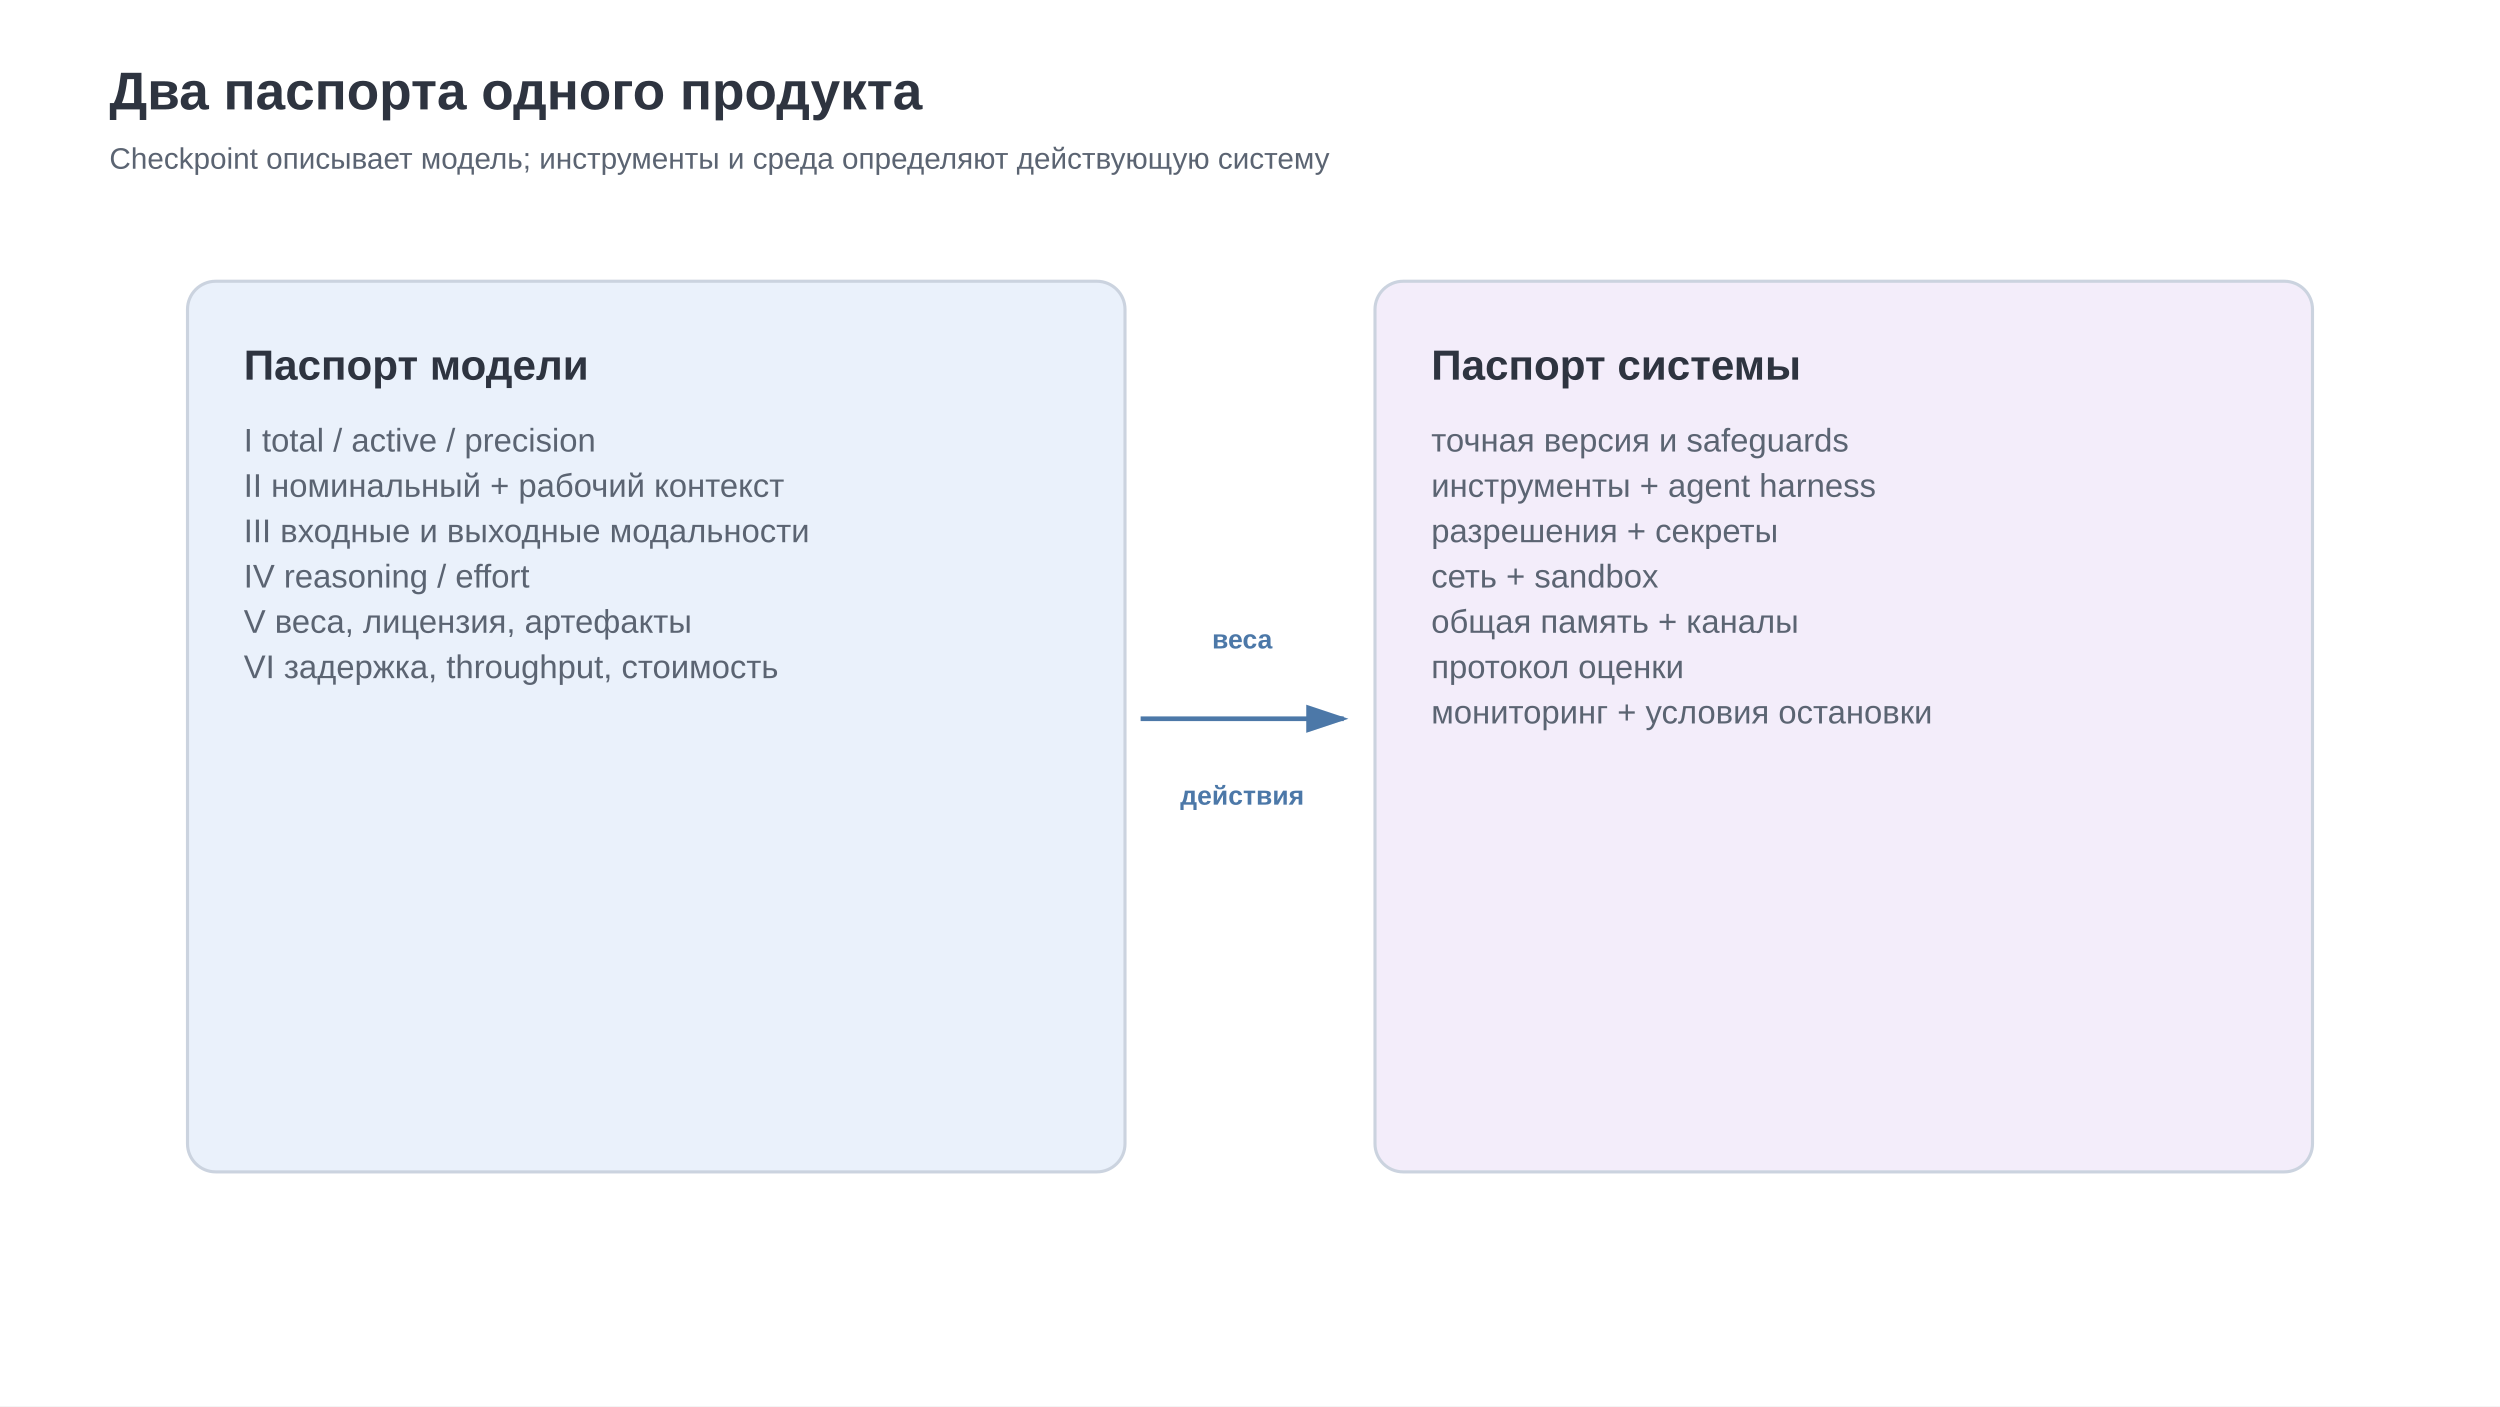
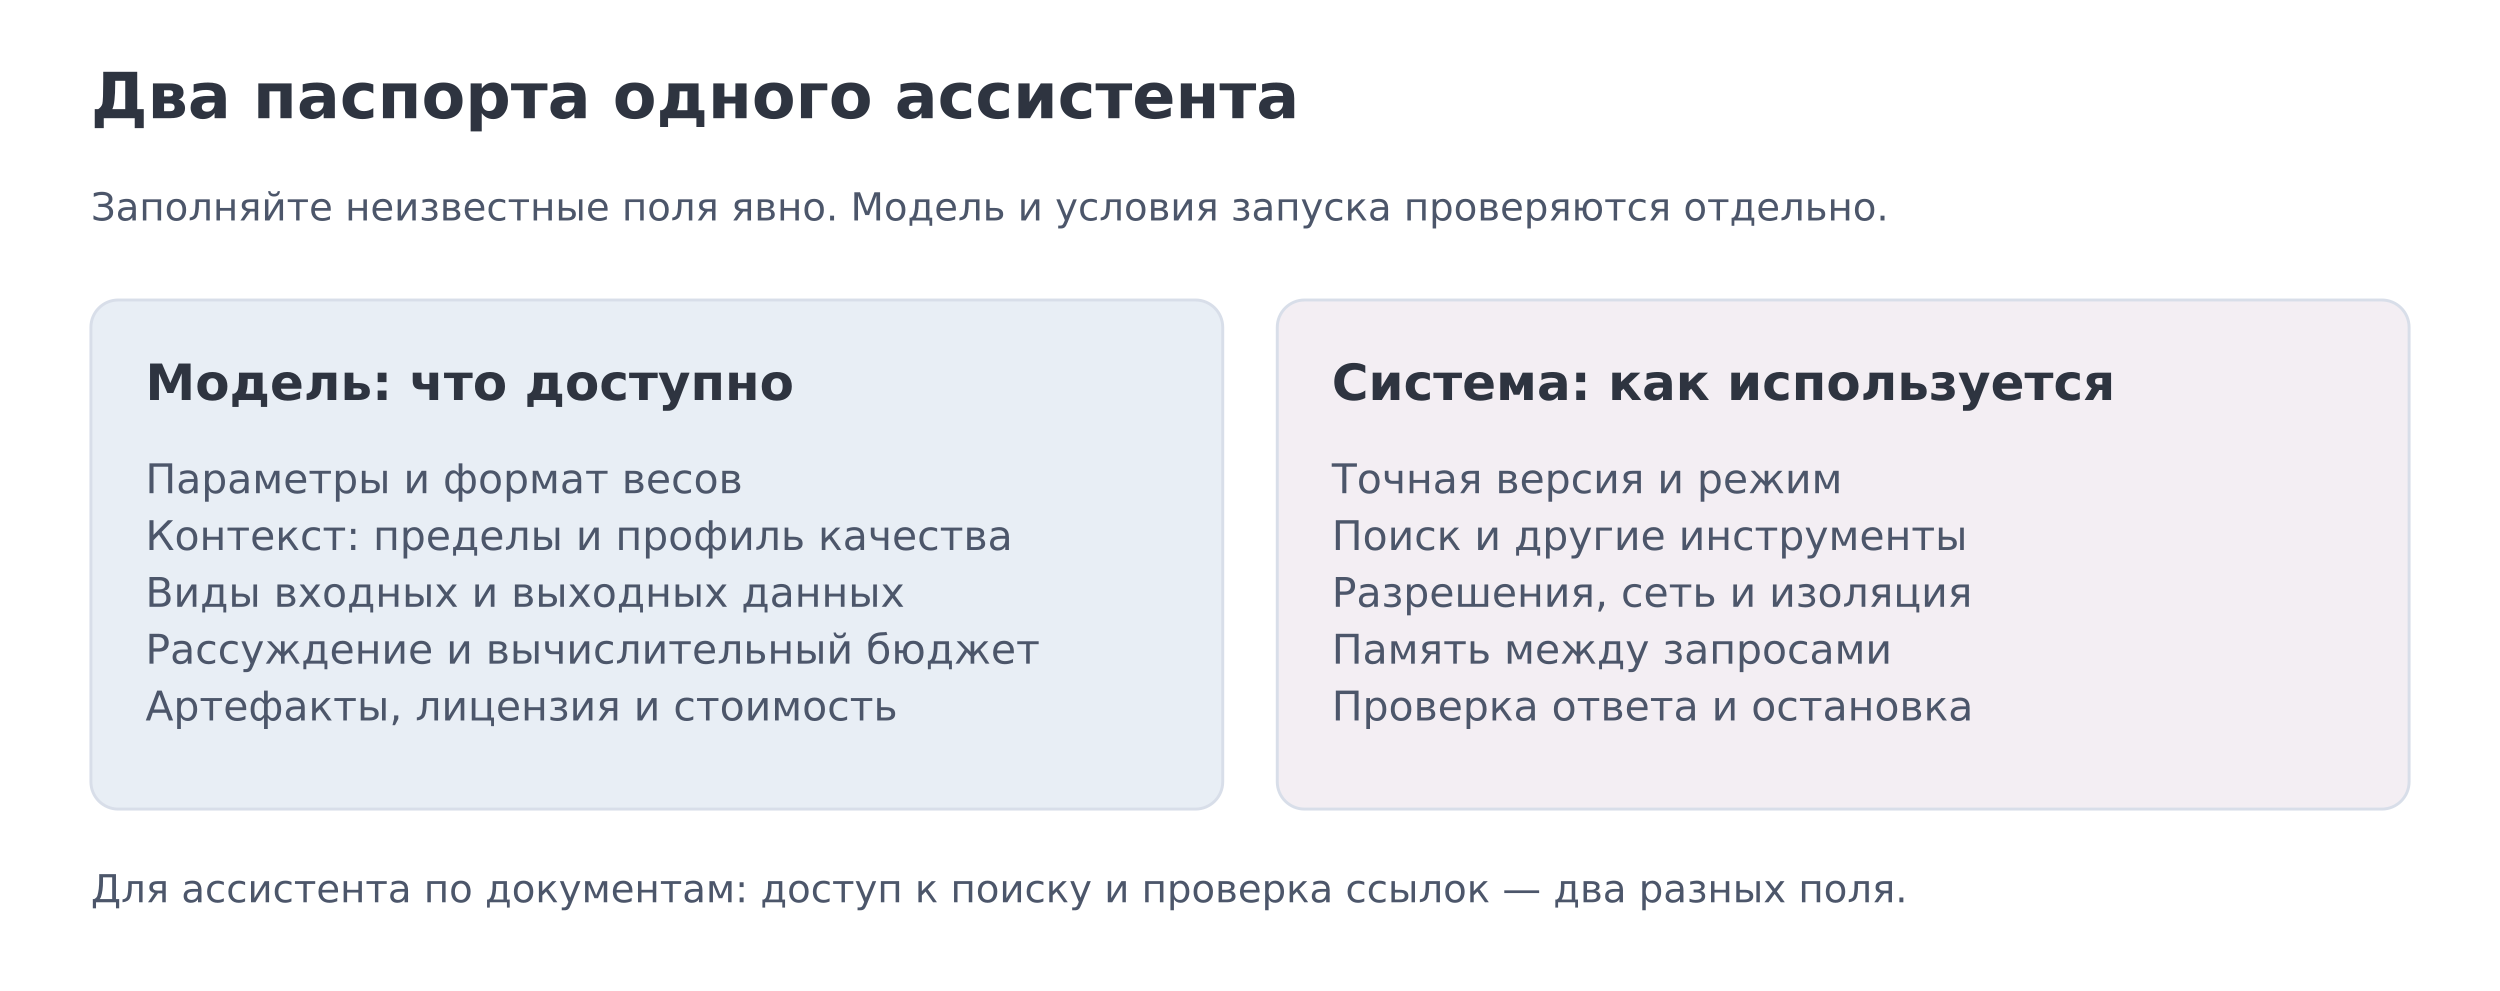
- <svg xmlns="http://www.w3.org/2000/svg" width="1600" height="900" viewBox="0 0 1600 900">
-   <rect width="1600" height="900" fill="#FFFFFF" />
-   <text x="70" y="70" font-family="Arial,sans-serif" font-size="34" font-weight="700" fill="#2E3440">Два паспорта одного продукта</text>
-   <text x="70" y="108" font-family="Arial,sans-serif" font-size="19" fill="#5B6472">Checkpoint описывает модель; инструменты и среда определяют действующую систему</text>
-   <rect x="120" y="180" width="600" height="570" rx="18" fill="#EAF1FB" stroke="#CBD3DF" stroke-width="2" />
-   <text x="156" y="243" text-anchor="start" font-family="Arial,sans-serif" font-size="27" font-weight="700" fill="#2E3440">
-     <tspan x="156" dy="0">Паспорт модели</tspan>
-   </text>
-   <text x="156" y="289" text-anchor="start" font-family="Arial,sans-serif" font-size="21" font-weight="400" fill="#5B6472">
-     <tspan x="156" dy="0">I  total / active / precision</tspan>
-     <tspan x="156" dy="29">II  номинальный + рабочий контекст</tspan>
-     <tspan x="156" dy="29">III входные и выходные модальности</tspan>
-     <tspan x="156" dy="29">IV reasoning / effort</tspan>
-     <tspan x="156" dy="29">V  веса, лицензия, артефакты</tspan>
-     <tspan x="156" dy="29">VI задержка, throughput, стоимость</tspan>
-   </text>
-   <rect x="880" y="180" width="600" height="570" rx="18" fill="#F3EDFA" stroke="#CBD3DF" stroke-width="2" />
-   <text x="916" y="243" text-anchor="start" font-family="Arial,sans-serif" font-size="27" font-weight="700" fill="#2E3440">
-     <tspan x="916" dy="0">Паспорт системы</tspan>
-   </text>
-   <text x="916" y="289" text-anchor="start" font-family="Arial,sans-serif" font-size="21" font-weight="400" fill="#5B6472">
-     <tspan x="916" dy="0">точная версия и safeguards</tspan>
-     <tspan x="916" dy="29">инструменты + agent harness</tspan>
-     <tspan x="916" dy="29">разрешения + секреты</tspan>
-     <tspan x="916" dy="29">сеть + sandbox</tspan>
-     <tspan x="916" dy="29">общая память + каналы</tspan>
-     <tspan x="916" dy="29">протокол оценки</tspan>
-     <tspan x="916" dy="29">мониторинг + условия остановки</tspan>
-   </text>
+ <svg xmlns="http://www.w3.org/2000/svg" width="1100" height="436" viewBox="0 0 1100 436">
+   <rect width="1100" height="436" fill="#FFFFFF" />
  <defs>
-     <marker id="arr" markerWidth="10" markerHeight="10" refX="8" refY="3" orient="auto">
-       <path d="M0,0 L0,6 L9,3 z" fill="#4C78A8" />
+     <marker id="arrow" viewBox="0 0 10 10" refX="9" refY="5" markerWidth="6" markerHeight="6" orient="auto">
+       <path d="M1 1 L9 5 L1 9 Z" fill="#4C566A" />
    </marker>
  </defs>
-   <line x1="730" y1="460" x2="860" y2="460" stroke="#4C78A8" stroke-width="3" marker-end="url(#arr)" />
-   <text x="795" y="415" text-anchor="middle" font-family="Arial,sans-serif" font-size="17" font-weight="700" fill="#4C78A8">
-     <tspan x="795" dy="0">веса</tspan>
-   </text>
-   <text x="795" y="515" text-anchor="middle" font-family="Arial,sans-serif" font-size="17" font-weight="700" fill="#4C78A8">
-     <tspan x="795" dy="0">действия</tspan>
-   </text>
+   <text x="40" y="52" font-family="DejaVu Sans, Arial, sans-serif" font-size="28" font-weight="700" fill="#2E3440" text-anchor="start">Два паспорта одного ассистента</text>
+   <text x="40" y="97" font-family="DejaVu Sans, Arial, sans-serif" font-size="17" font-weight="400" fill="#4C566A" text-anchor="start">Заполняйте неизвестные поля явно. Модель и условия запуска проверяются отдельно.</text>
+   <rect x="40.0" y="132" width="498.0" height="224" rx="12" fill="#E8EEF5" stroke="#D8DEE9" stroke-width="1.3" />
+   <text x="64.0" y="176" font-family="DejaVu Sans, Arial, sans-serif" font-size="22" font-weight="700" fill="#2E3440" text-anchor="start">Модель: что доступно</text>
+   <text x="64.0" y="217" font-family="DejaVu Sans, Arial, sans-serif" font-size="18" font-weight="400" fill="#4C566A" text-anchor="start">Параметры и формат весов</text>
+   <text x="64.0" y="242" font-family="DejaVu Sans, Arial, sans-serif" font-size="18" font-weight="400" fill="#4C566A" text-anchor="start">Контекст: пределы и профиль качества</text>
+   <text x="64.0" y="267" font-family="DejaVu Sans, Arial, sans-serif" font-size="18" font-weight="400" fill="#4C566A" text-anchor="start">Виды входных и выходных данных</text>
+   <text x="64.0" y="292" font-family="DejaVu Sans, Arial, sans-serif" font-size="18" font-weight="400" fill="#4C566A" text-anchor="start">Рассуждение и вычислительный бюджет</text>
+   <text x="64.0" y="317" font-family="DejaVu Sans, Arial, sans-serif" font-size="18" font-weight="400" fill="#4C566A" text-anchor="start">Артефакты, лицензия и стоимость</text>
+   <rect x="562.0" y="132" width="498.0" height="224" rx="12" fill="#F3EEF3" stroke="#D8DEE9" stroke-width="1.3" />
+   <text x="586.0" y="176" font-family="DejaVu Sans, Arial, sans-serif" font-size="22" font-weight="700" fill="#2E3440" text-anchor="start">Система: как используется</text>
+   <text x="586.0" y="217" font-family="DejaVu Sans, Arial, sans-serif" font-size="18" font-weight="400" fill="#4C566A" text-anchor="start">Точная версия и режим</text>
+   <text x="586.0" y="242" font-family="DejaVu Sans, Arial, sans-serif" font-size="18" font-weight="400" fill="#4C566A" text-anchor="start">Поиск и другие инструменты</text>
+   <text x="586.0" y="267" font-family="DejaVu Sans, Arial, sans-serif" font-size="18" font-weight="400" fill="#4C566A" text-anchor="start">Разрешения, сеть и изоляция</text>
+   <text x="586.0" y="292" font-family="DejaVu Sans, Arial, sans-serif" font-size="18" font-weight="400" fill="#4C566A" text-anchor="start">Память между запросами</text>
+   <text x="586.0" y="317" font-family="DejaVu Sans, Arial, sans-serif" font-size="18" font-weight="400" fill="#4C566A" text-anchor="start">Проверка ответа и остановка</text>
+   <text x="40" y="397" font-family="DejaVu Sans, Arial, sans-serif" font-size="17" font-weight="400" fill="#4C566A" text-anchor="start">Для ассистента по документам: доступ к поиску и проверка ссылок — два разных поля.</text>
</svg>
